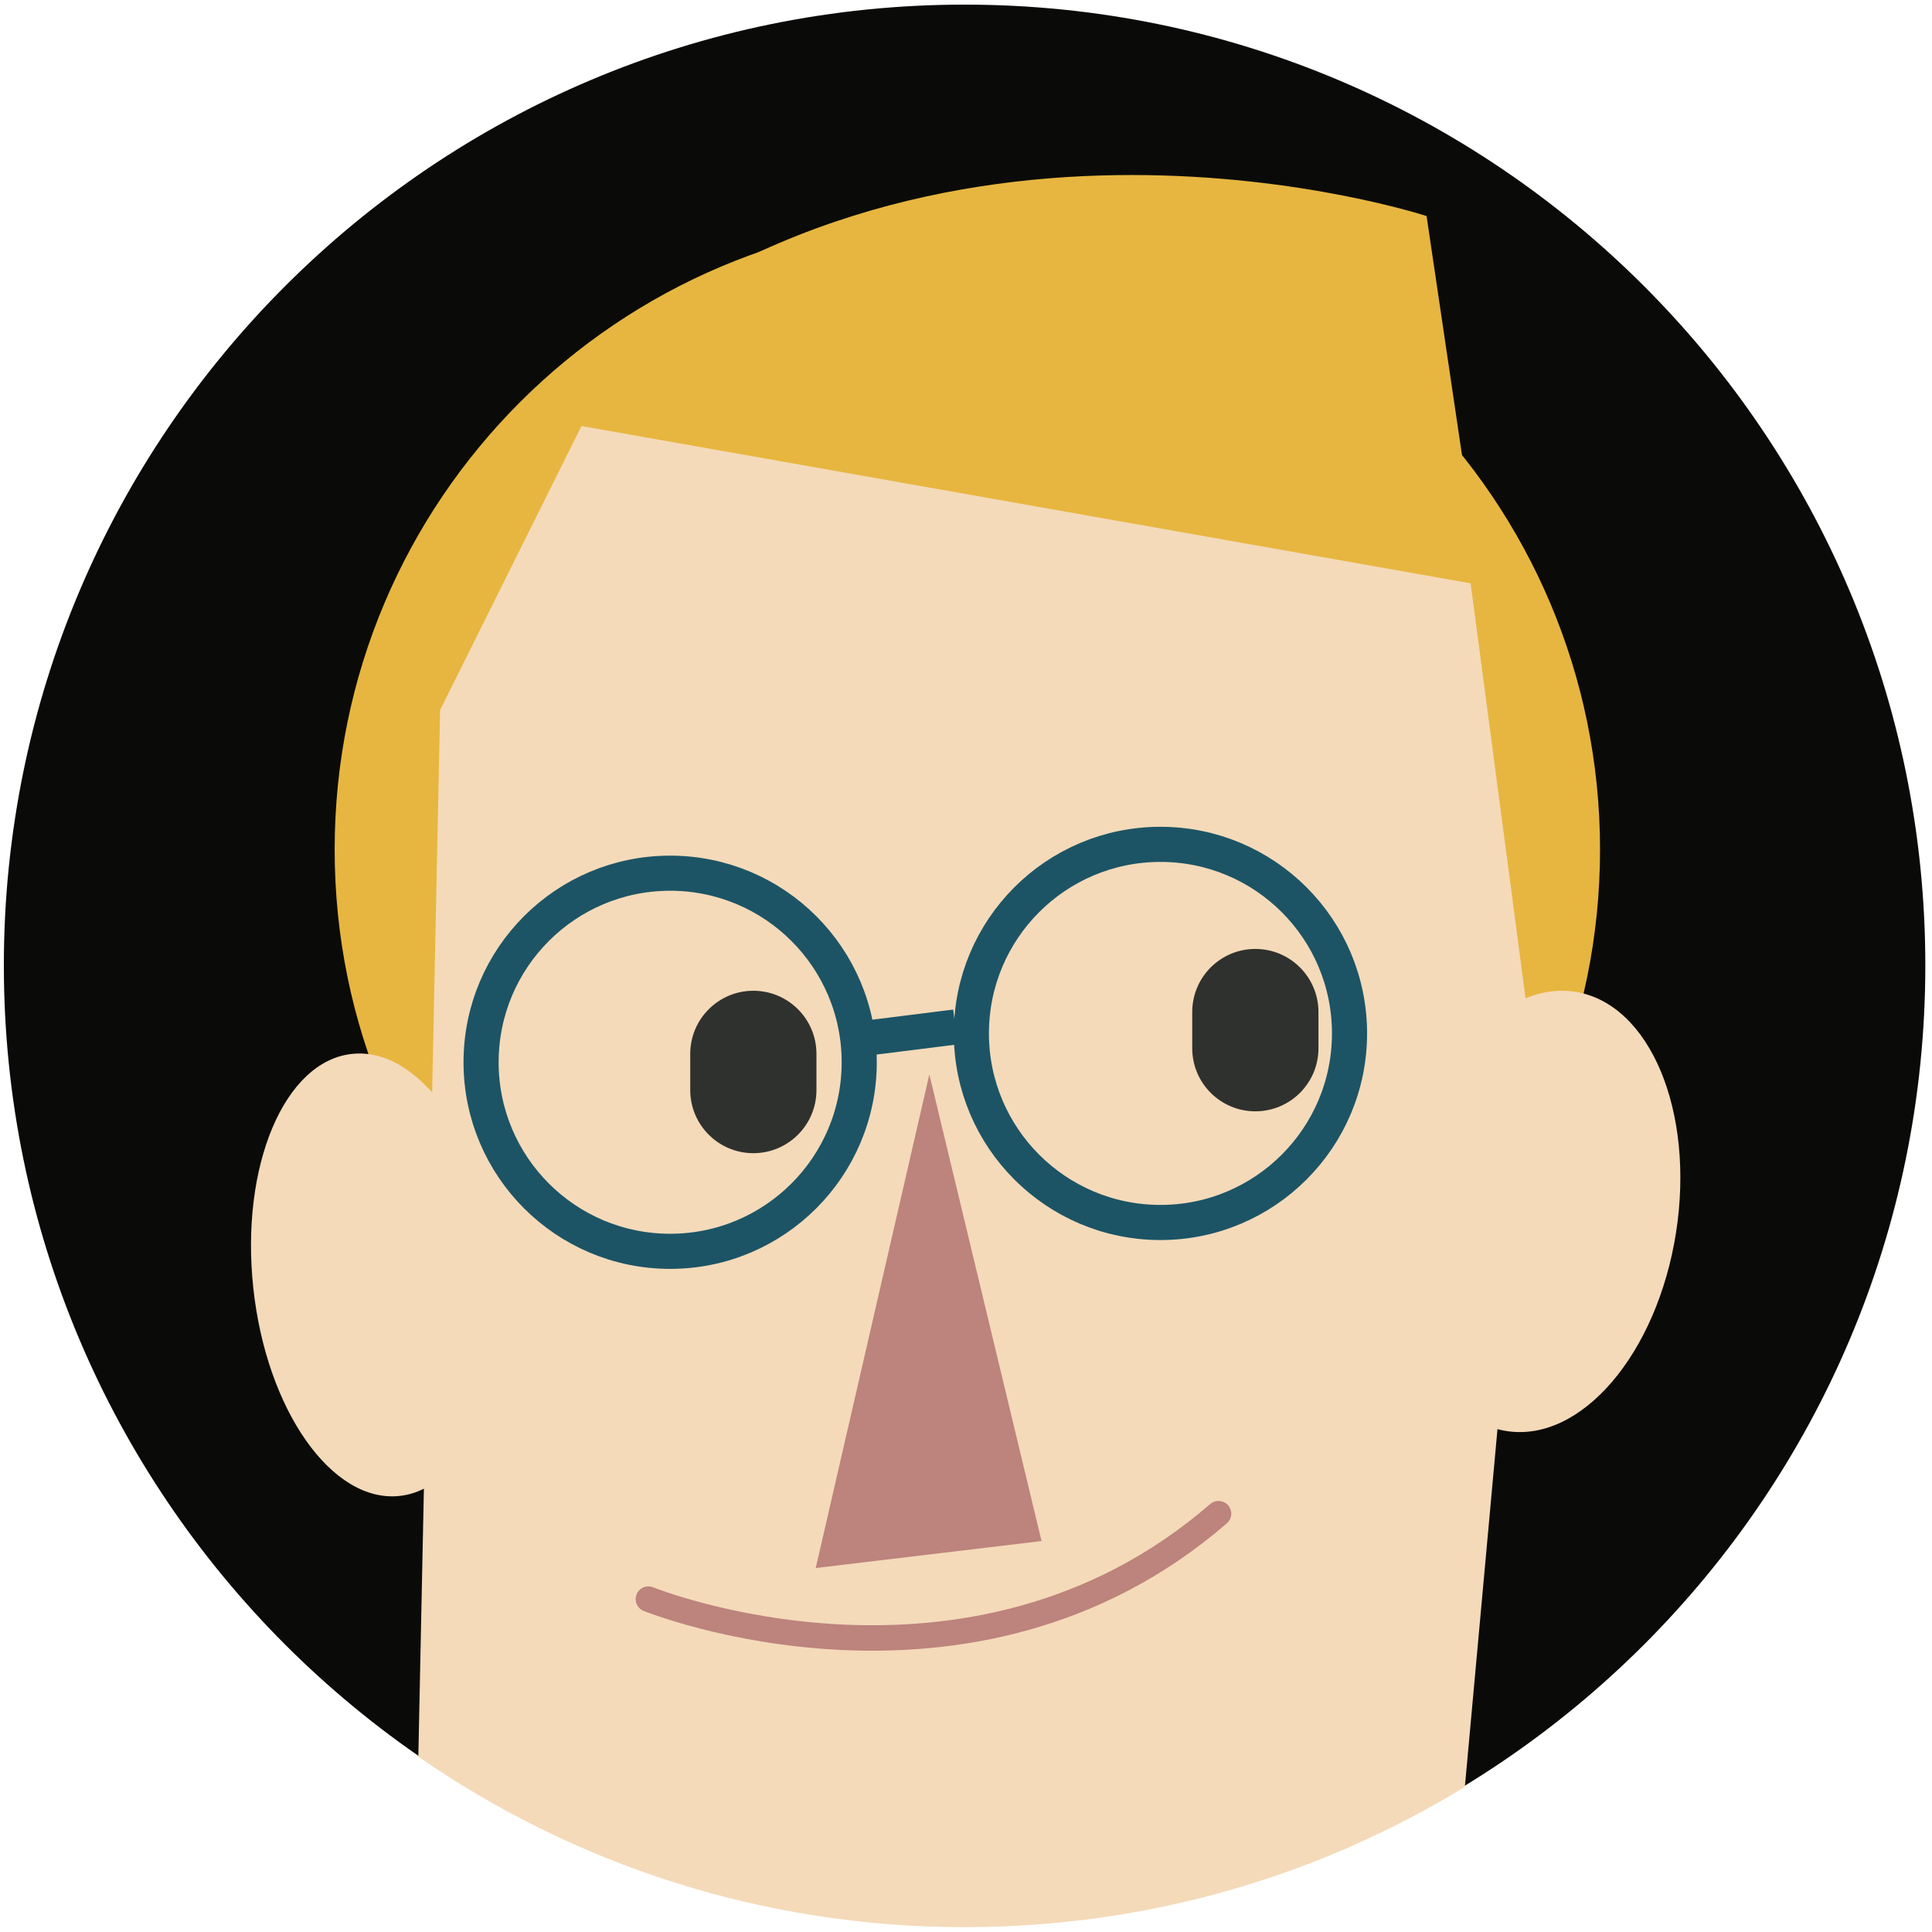
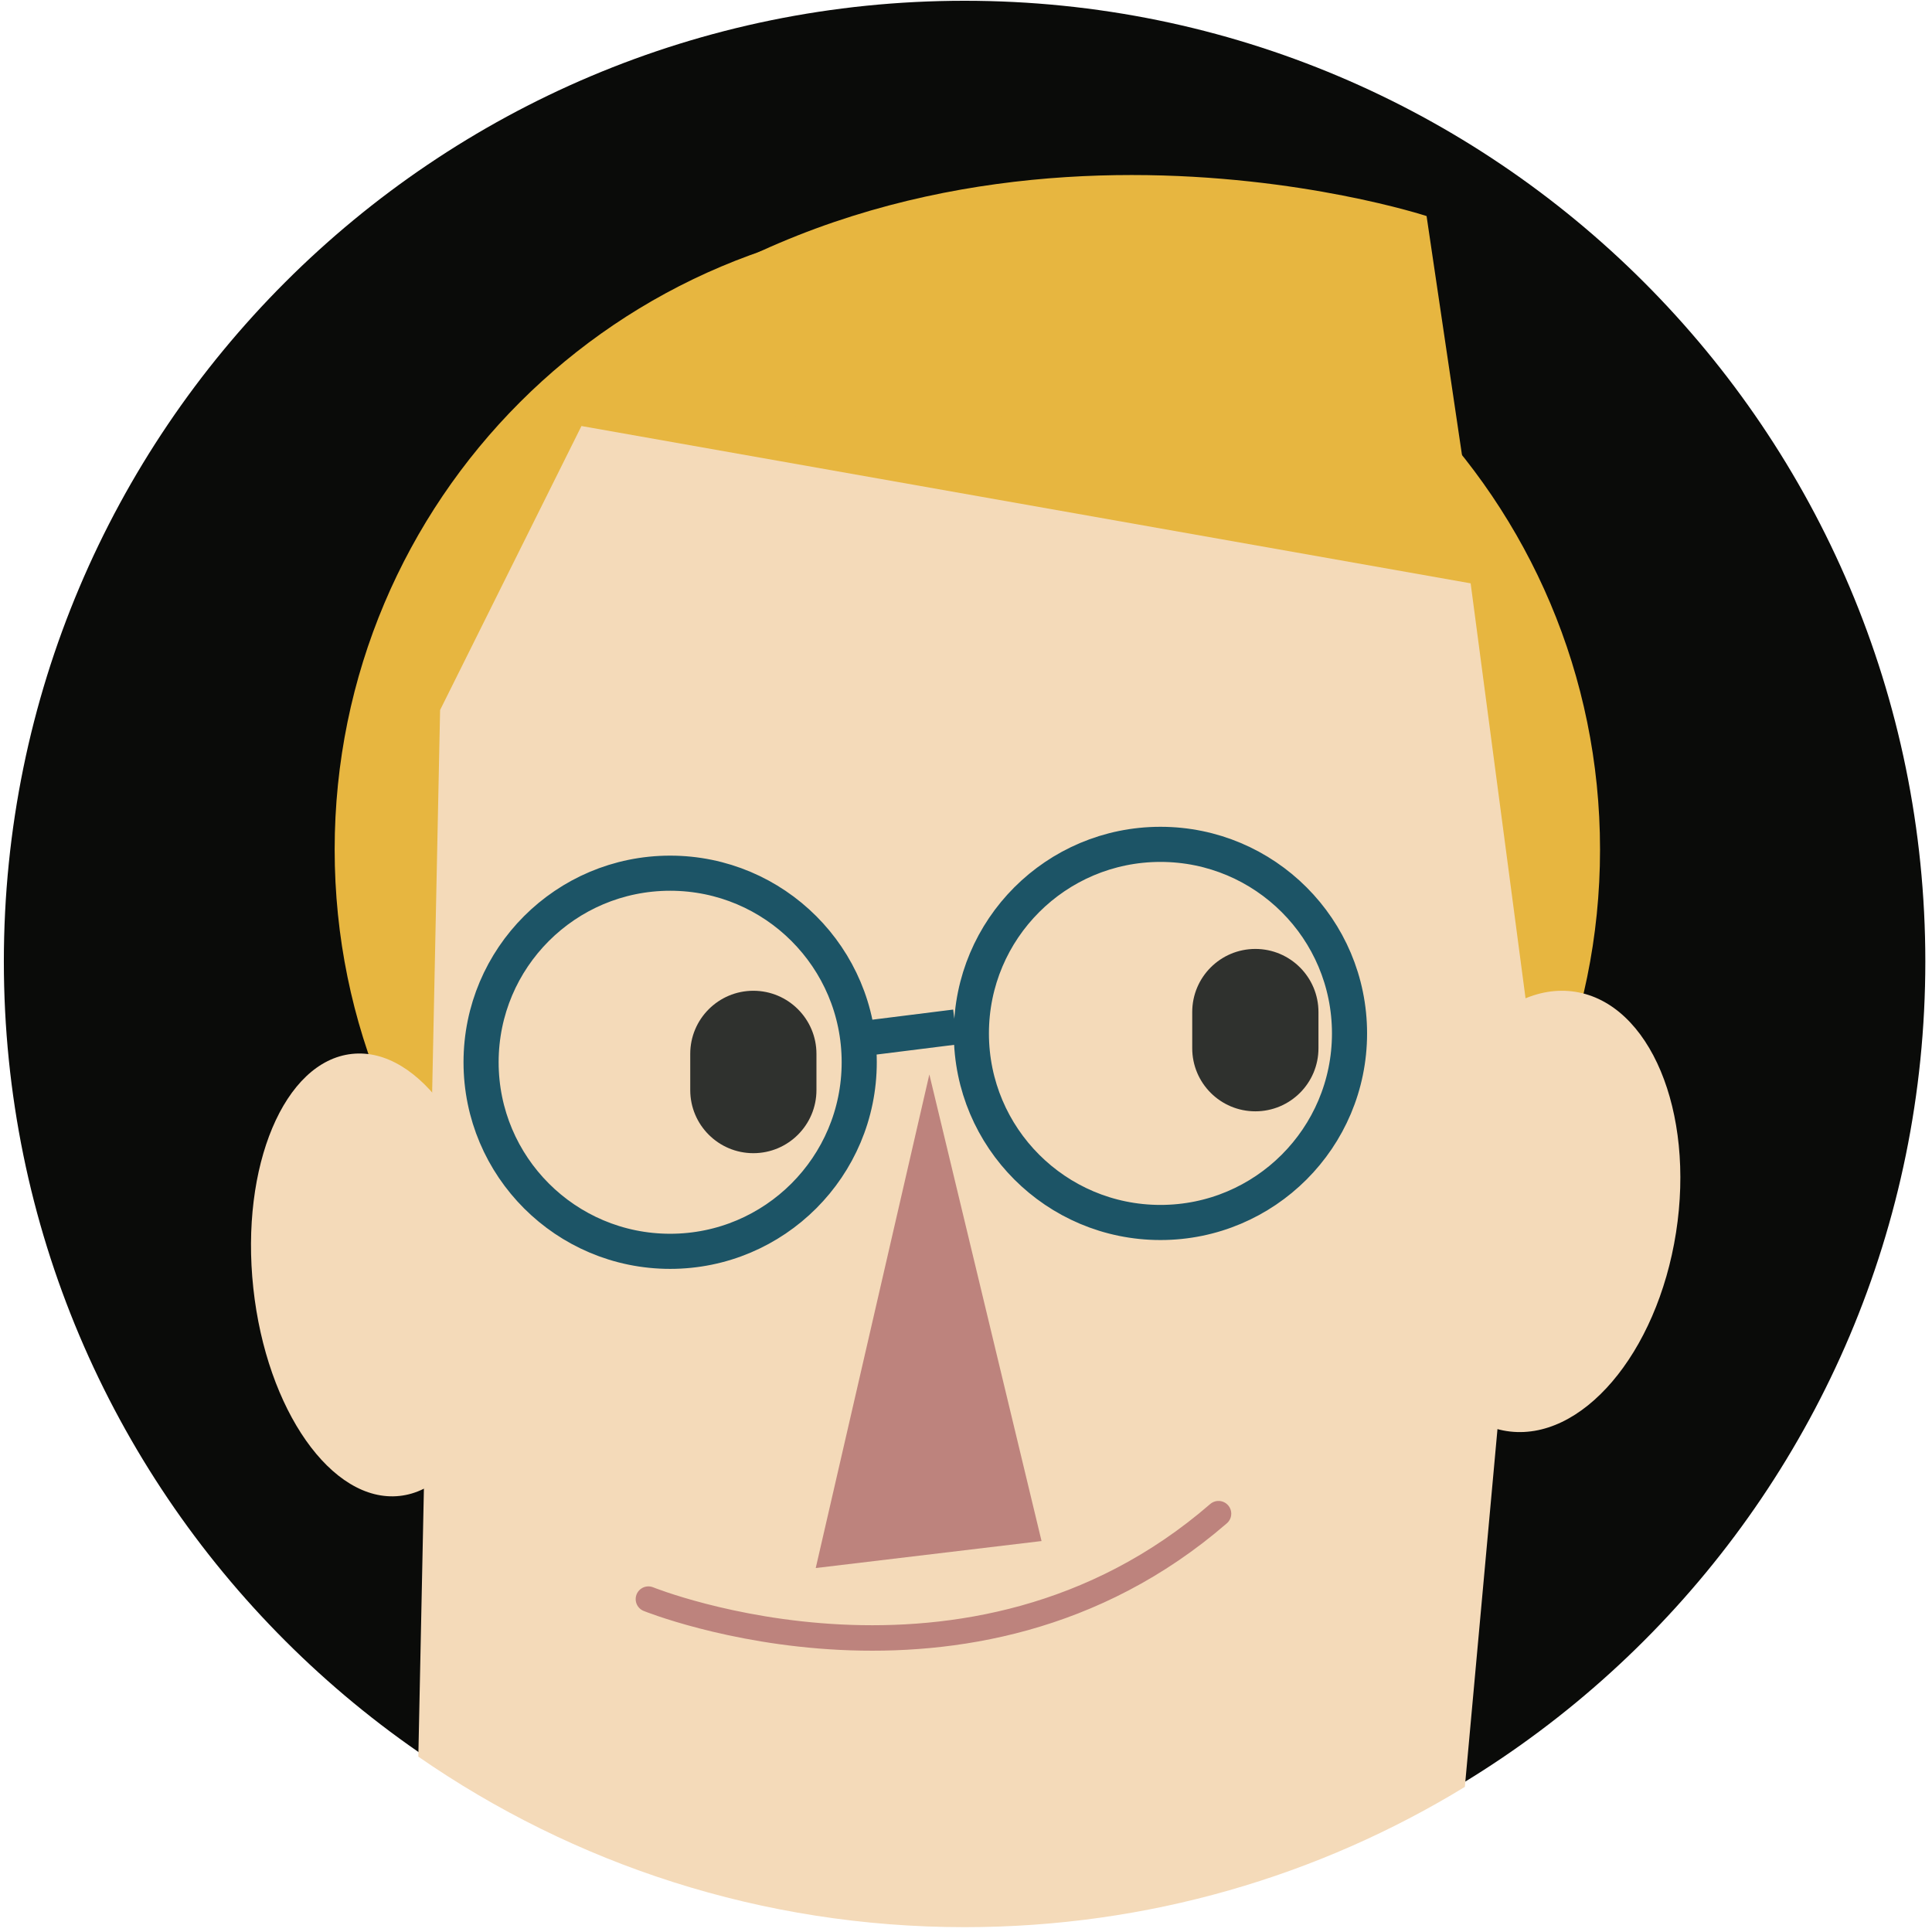
<svg xmlns="http://www.w3.org/2000/svg" width="251px" height="251px" viewBox="0 0 251 251" version="1.1">
  <defs />
  <g id="Page-1" stroke="none" stroke-width="1" fill="none" fill-rule="evenodd">
    <g id="Group">
-       <path d="M250.133,125.415 C250.133,194.35 194.25,250.23 125.315,250.23 C56.38,250.23 0.5,194.35 0.5,125.415 C0.5,56.48 56.38,0.6 125.315,0.6 C194.25,0.6 250.133,56.48 250.133,125.415" id="Fill-36" fill="#0A0B09" />
+       <path d="M250.133,124.915 C250.133,193.85 194.25,249.73 125.315,249.73 C56.38,249.73 0.5,193.85 0.5,124.915 C0.5,55.98 56.38,0.1 125.315,0.1 C194.25,0.1 250.133,55.98 250.133,124.915" id="Fill-36" fill="#0A0B09" />
      <path d="M207.872,110.37 C207.872,155.766 171.071,192.568 125.677,192.568 C80.28,192.568 43.478,155.766 43.478,110.37 C43.478,64.976 80.28,28.174 125.677,28.174 C171.071,28.174 207.872,64.976 207.872,110.37" id="Fill-37" fill="#E7B640" />
      <path d="M217.746,160.128 C215.284,175.886 205.428,187.432 195.73,185.919 C186.029,184.405 180.165,170.4 182.627,154.644 C185.089,138.886 194.945,127.337 204.643,128.851 C214.341,130.364 220.208,144.367 217.746,160.128" id="Fill-38" fill="#F4DAB9" />
      <path d="M64.717,163.921 C66.424,179.777 60.69,193.402 51.907,194.348 C43.125,195.296 34.619,183.204 32.91,167.348 C31.201,151.489 36.937,137.864 45.722,136.921 C54.502,135.976 63.008,148.065 64.717,163.921" id="Fill-39" fill="#F4DAB9" />
      <path d="M75.541,55.348 L57.177,92.242 L54.348,228.22 C74.503,242.185 98.965,250.372 125.34,250.372 C149.141,250.372 171.383,243.707 190.31,232.147 L199.057,136.215 L191.062,75.785 L75.541,55.348" id="Fill-40" fill="#F4DAB9" />
      <path d="M120.739,139.587 L135.315,200.209 L105.978,203.715 L120.739,139.587" id="Fill-41" fill="#BD837D" />
      <path d="M92.033,53.842 C92.033,53.842 82.451,57.703 105.959,53.744 C140.109,47.994 192.446,76.054 192.446,76.054 L185.337,28.07 C185.337,28.07 120.467,6.744 73.37,49.399" id="Fill-42" fill="#E7B640" />
      <path d="M111.628,138.003 C111.628,151.571 100.63,162.568 87.065,162.568 C73.5,162.568 62.5,151.571 62.5,138.003 C62.5,124.438 73.5,113.443 87.065,113.443 C100.63,113.443 111.628,124.438 111.628,138.003 L111.628,138.003 Z M175.326,134.258 C175.326,147.823 164.329,158.821 150.764,158.821 C137.196,158.821 126.198,147.823 126.198,134.258 C126.198,120.69 137.196,109.696 150.764,109.696 C164.329,109.696 175.326,120.69 175.326,134.258 L175.326,134.258 Z M110.796,135.092 L124.117,133.424 L110.796,135.092 Z" id="Stroke-43" stroke="#1C5466" stroke-width="4.562" />
      <path d="M84.239,207.753 C84.239,207.753 126,224.636 158.307,196.652" id="Stroke-44" stroke="#BD837D" stroke-width="3.308" stroke-linecap="round" />
      <path d="M106.071,141.62 C106.071,146.147 102.397,149.818 97.875,149.818 C93.345,149.818 89.674,146.147 89.674,141.62 L89.674,136.916 C89.674,132.389 93.345,128.717 97.875,128.717 C102.397,128.717 106.071,132.389 106.071,136.916 L106.071,141.62" id="Fill-45" fill="#2F312E" />
      <path d="M171.291,136.185 C171.291,140.712 167.617,144.38 163.092,144.38 C158.56,144.38 154.891,140.712 154.891,136.185 L154.891,131.484 C154.891,126.954 158.56,123.283 163.092,123.283 C167.617,123.283 171.291,126.954 171.291,131.484 L171.291,136.185" id="Fill-46" fill="#2F312E" />
    </g>
  </g>
</svg>
